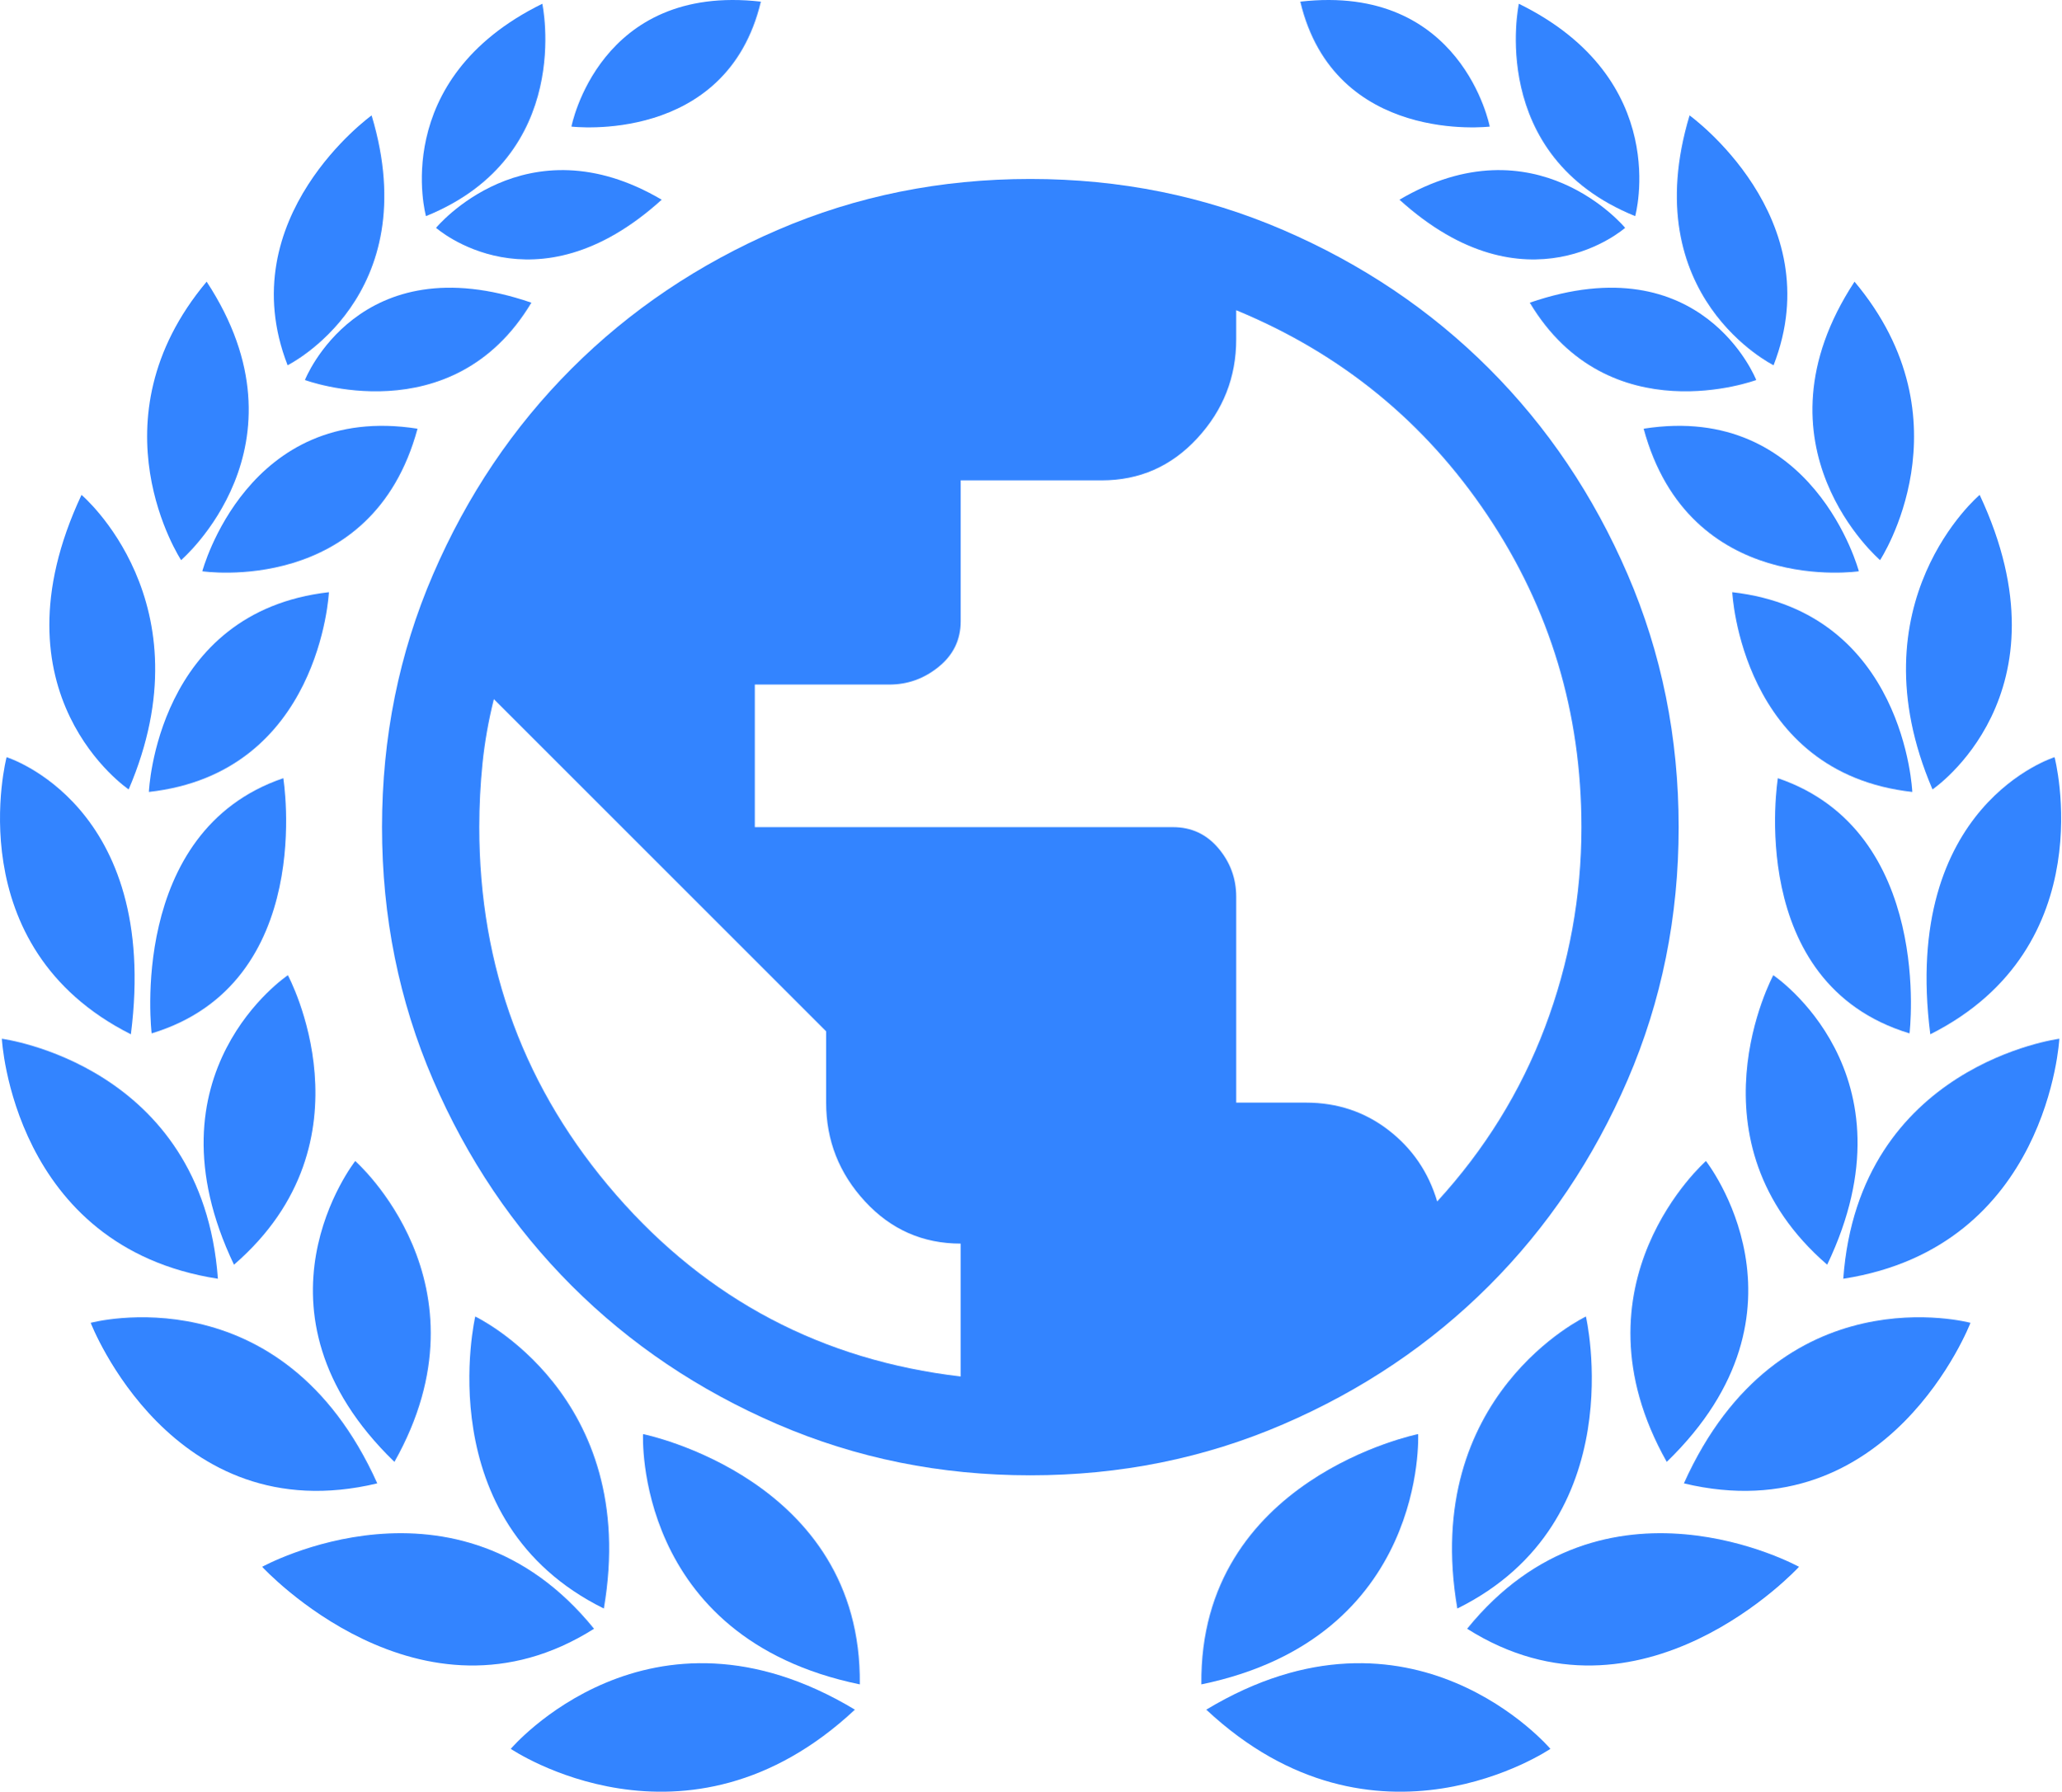
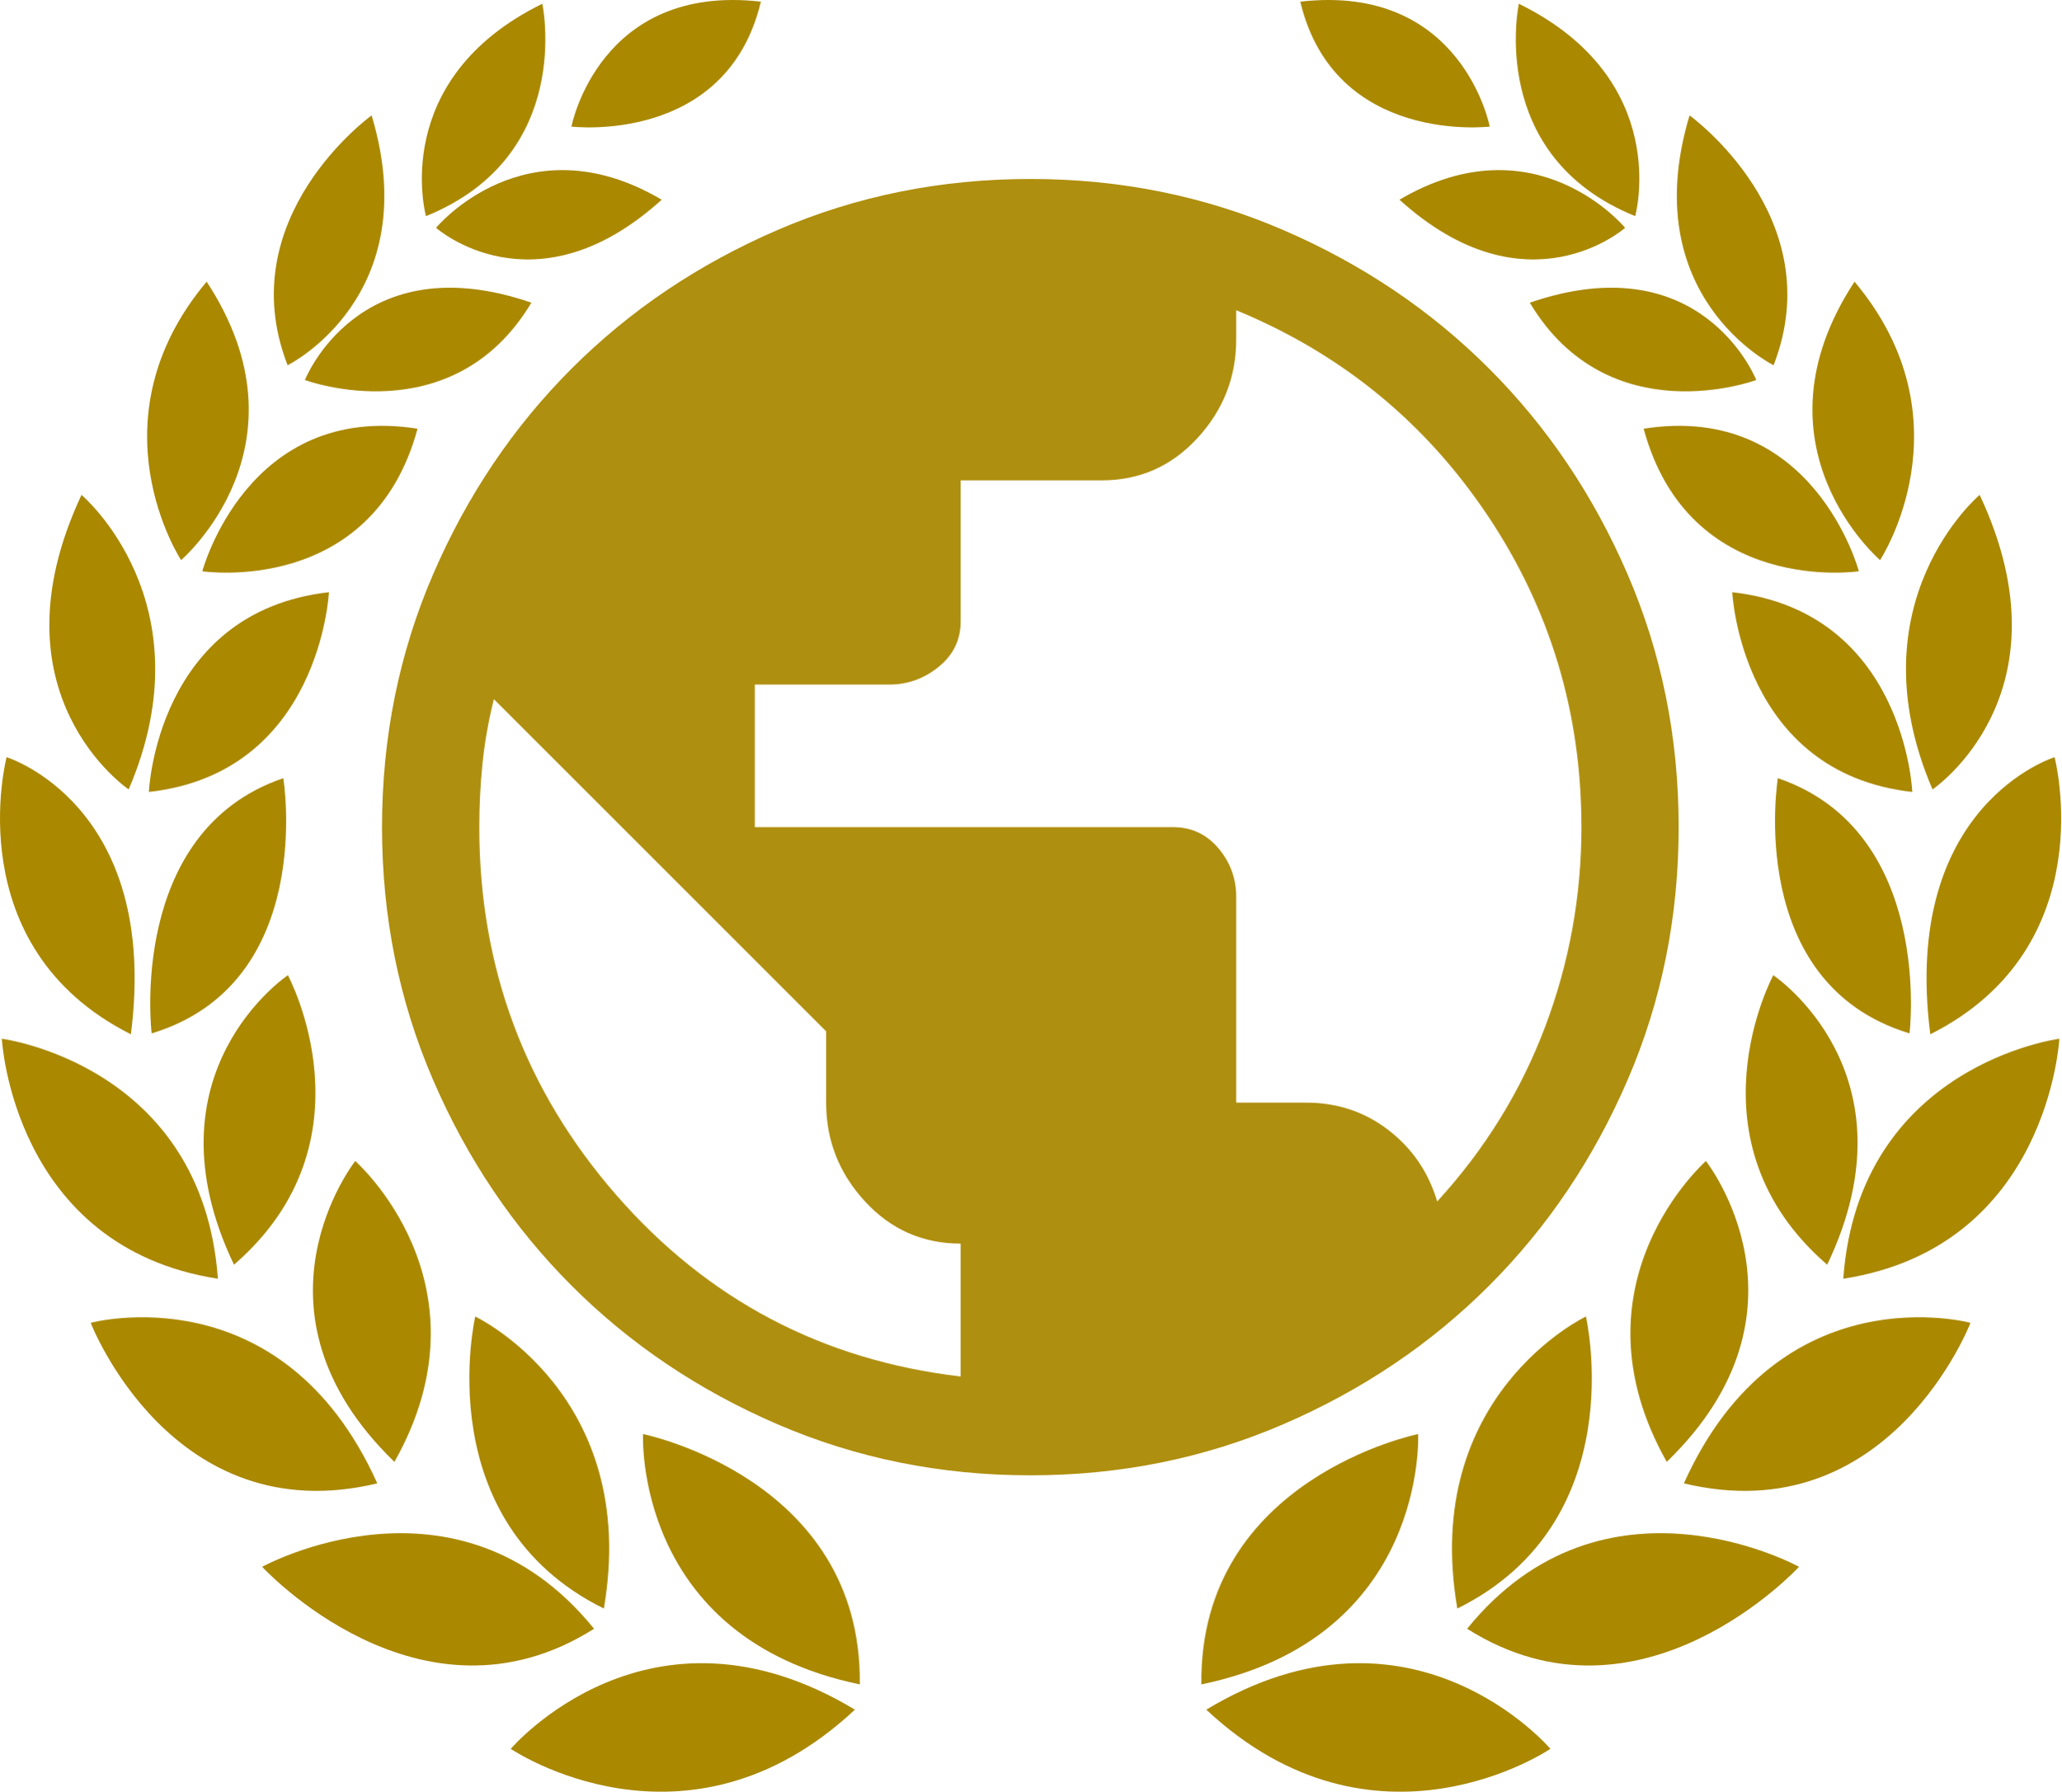
<svg xmlns="http://www.w3.org/2000/svg" height="127.535mm" id="svg1" version="1.1" viewBox="0 0 146.681 127.535" width="146.681mm" xml:space="preserve">
-   <defs id="defs1">
-     <linearGradient id="swatch225">
-       <stop style="stop-color:#2a7fff;stop-opacity:1;" id="stop226" offset="0" />
-     </linearGradient>
-   </defs>
-   <g style="display:inline;fill:#3384ff;fill-opacity:1" id="layer1" transform="translate(-32.316,-92)">
-     <path style="fill:#3384ff;fill-opacity:1;stroke-width:0.115" d="m 105.64,197.014 q -9.574,0 -17.994,-3.633 -8.42,-3.633 -14.649,-9.862 -6.229,-6.229 -9.862,-14.649 Q 59.501,160.449 59.501,150.876 q 0,-9.574 3.633,-17.994 3.633,-8.42 9.862,-14.649 6.229,-6.229 14.649,-9.862 8.42,-3.633 17.994,-3.633 9.574,0 17.994,3.633 8.42,3.633 14.649,9.862 6.229,6.229 9.862,14.649 3.633,8.42 3.633,17.994 0,9.574 -3.633,17.994 -3.633,8.42 -9.862,14.649 -6.229,6.229 -14.649,9.862 -8.42,3.633 -17.994,3.633 z m -4.96,-7.036 v -9.458 q -4.037,0 -6.805,-2.999 -2.768,-2.999 -2.768,-7.036 v -5.075 l -23.646,-23.646 q -0.576,2.307 -0.807,4.556 -0.231,2.249 -0.231,4.556 0,14.995 9.747,26.184 9.747,11.189 24.511,12.919 z m 33.912,-12.457 q 5.075,-5.537 7.671,-12.4 2.595,-6.863 2.595,-14.245 0,-12.227 -6.69,-22.204 -6.69,-9.977 -17.879,-14.591 v 2.076 q 0,4.037 -2.768,7.036 -2.768,2.999 -6.805,2.999 h -10.035 v 10.035 q 0,1.961 -1.557,3.23 -1.557,1.269 -3.518,1.269 h -9.574 v 10.15 h 29.759 q 1.961,0 3.23,1.5 1.269,1.5 1.269,3.46 v 14.649 h 4.96 q 3.345,0 5.883,1.961 2.538,1.961 3.46,5.075 z" id="path1-1" />
-     <g style="fill:#3384ff;fill-opacity:1;stroke:none;stroke-opacity:1" id="g317" transform="matrix(0.9685805,0,0,1,-7.332963,-6.484539)">
-       <path style="fill:#3384ff;fill-opacity:1;stroke:none;stroke-width:0.265;stroke-opacity:1" d="m 96.837,98.602 c -11.898,-1.32 -13.918,8.892 -13.918,8.892 0,0 11.405,1.336 13.918,-8.892 z" id="path299" />
-       <path style="fill:#3384ff;fill-opacity:1;stroke:none;stroke-width:0.265;stroke-opacity:1" d="m 72.231,113.868 c 0,0 -2.789,-9.718 8.548,-15.116 0,0 2.407,10.82 -8.548,15.116 z" id="path300" />
-       <path style="fill:#3384ff;fill-opacity:1;stroke:none;stroke-width:0.265;stroke-opacity:1" d="m 89.551,112.699 c -10.01,-5.714 -16.579,2.002 -16.579,2.002 0,0 7.226,6.209 16.579,-2.002 z" id="path301" />
-       <path style="fill:#3384ff;fill-opacity:1;stroke:none;stroke-width:0.265;stroke-opacity:1" d="m 68.237,106.699 c 0,0 -10.403,7.253 -6.172,17.783 0,0 10.18,-4.867 6.172,-17.783 z" id="path302" />
-       <path style="fill:#3384ff;fill-opacity:1;stroke:none;stroke-width:0.265;stroke-opacity:1" d="m 79.976,120.028 c -12.693,-4.231 -16.638,5.504 -16.638,5.504 0,0 10.816,3.913 16.638,-5.504 z" id="path303" />
-       <path style="fill:#3384ff;fill-opacity:1;stroke:none;stroke-width:0.265;stroke-opacity:1" d="m 56.117,118.533 c -8.589,9.925 -1.877,19.819 -1.877,19.819 0,0 9.798,-8.112 1.877,-19.819 z" id="path304" />
-       <path style="fill:#3384ff;fill-opacity:1;stroke:none;stroke-width:0.265;stroke-opacity:1" d="m 71.61,128.999 c -12.502,-1.909 -15.811,10.148 -15.811,10.148 0,0 12.47,1.813 15.811,-10.148 z" id="path305" />
-       <path style="fill:#3384ff;fill-opacity:1;stroke:none;stroke-width:0.265;stroke-opacity:1" d="m 50.388,154.674 c 0,0 -10.348,-6.748 -3.464,-20.965 0,0 9.358,7.648 3.464,20.965 z" id="path306" />
-       <path style="fill:#3384ff;fill-opacity:1;stroke:none;stroke-width:0.265;stroke-opacity:1" d="m 51.873,154.854 c 0,0 0.54,-12.822 13.227,-14.217 0,0 -0.63,12.867 -13.227,14.217 z" id="path307" />
-       <path style="fill:#3384ff;fill-opacity:1;stroke:none;stroke-width:0.265;stroke-opacity:1" d="m 50.55,172.105 c -12.789,-6.235 -9.13,-19.724 -9.13,-19.724 0,0 11.293,3.372 9.13,19.724 z" id="path308" />
-       <path style="fill:#3384ff;fill-opacity:1;stroke:none;stroke-width:0.265;stroke-opacity:1" d="m 52.077,172.041 c 0,0 -1.813,-14.379 9.671,-18.165 0,0 2.481,14.602 -9.671,18.165 z" id="path309" />
-       <path style="fill:#3384ff;fill-opacity:1;stroke:none;stroke-width:0.265;stroke-opacity:1" d="M 56.944,189.506 C 41.865,187.247 41.07,172.423 41.07,172.423 c 0,0 14.729,1.845 15.874,17.083 z" id="path310" />
-       <path style="fill:#3384ff;fill-opacity:1;stroke:none;stroke-width:0.265;stroke-opacity:1" d="m 58.126,188.506 c -6.748,-13.677 3.959,-20.605 3.959,-20.605 0,0 6.568,11.787 -3.959,20.605 z" id="path311" />
-       <path style="fill:#3384ff;fill-opacity:1;stroke:none;stroke-width:0.265;stroke-opacity:1" d="m 68.654,204.072 c -15.116,3.509 -21.055,-11.427 -21.055,-11.427 0,0 14.037,-3.689 21.055,11.427 z" id="path312" />
-       <path style="fill:#3384ff;fill-opacity:1;stroke:none;stroke-width:0.265;stroke-opacity:1" d="M 69.914,202.542 C 58.396,191.745 67.034,181.127 67.034,181.127 c 0,0 10.258,8.728 2.879,21.415 z" id="path313" />
-       <path style="fill:#3384ff;fill-opacity:1;stroke:none;stroke-width:0.265;stroke-opacity:1" d="m 85.3,212.98 c -12.957,-6.209 -9.448,-20.785 -9.448,-20.785 0,0 12.147,5.579 9.448,20.785 z" id="path314" />
-       <path style="fill:#3384ff;fill-opacity:1;stroke:none;stroke-width:0.265;stroke-opacity:1" d="m 84.58,214.42 c -12.777,7.828 -24.384,-4.409 -24.384,-4.409 0,0 14.307,-7.648 24.384,4.409 z" id="path315" />
-       <path style="fill:#3384ff;fill-opacity:1;stroke:none;stroke-width:0.265;stroke-opacity:1" d="m 103.746,220.178 c -15.116,-8.818 -25.284,2.789 -25.284,2.789 0,0 12.867,8.458 25.284,-2.789 z" id="path316" />
-       <path style="fill:#3384ff;fill-opacity:1;stroke:none;stroke-width:0.265;stroke-opacity:1" d="m 104.106,218.379 c -16.646,-3.329 -15.926,-17.816 -15.926,-17.816 0,0 16.106,3.149 15.926,17.816 z" id="path317" />
+   <defs id="defs1" />
+   <g style="display:inline;fill:#3384ff;fill-opacity:1" id="layer1" transform="translate(-32.31602,-92)">
+     <path style="opacity:0.94;fill:#aa8800;fill-opacity:1;stroke-width:0.115" d="m 105.64,197.014 q -9.574,0 -17.994,-3.633 -8.42,-3.633 -14.649,-9.862 -6.229,-6.229 -9.862,-14.649 Q 59.501,160.449 59.501,150.876 q 0,-9.574 3.633,-17.994 3.633,-8.42 9.862,-14.649 6.229,-6.229 14.649,-9.862 8.42,-3.633 17.994,-3.633 9.574,0 17.994,3.633 8.42,3.633 14.649,9.862 6.229,6.229 9.862,14.649 3.633,8.42 3.633,17.994 0,9.574 -3.633,17.994 -3.633,8.42 -9.862,14.649 -6.229,6.229 -14.649,9.862 -8.42,3.633 -17.994,3.633 z m -4.96,-7.036 v -9.458 q -4.037,0 -6.805,-2.999 -2.768,-2.999 -2.768,-7.036 v -5.075 l -23.646,-23.646 q -0.576,2.307 -0.807,4.556 -0.231,2.249 -0.231,4.556 0,14.995 9.747,26.184 9.747,11.189 24.511,12.919 z m 33.912,-12.457 q 5.075,-5.537 7.671,-12.4 2.595,-6.863 2.595,-14.245 0,-12.227 -6.69,-22.204 -6.69,-9.977 -17.879,-14.591 v 2.076 q 0,4.037 -2.768,7.036 -2.768,2.999 -6.805,2.999 h -10.035 v 10.035 q 0,1.961 -1.557,3.23 -1.557,1.269 -3.518,1.269 h -9.574 v 10.15 h 29.759 q 1.961,0 3.23,1.5 1.269,1.5 1.269,3.46 v 14.649 h 4.96 q 3.345,0 5.883,1.961 2.538,1.961 3.46,5.075 z" id="path1-1" />
+     <g style="fill:#aa8800;fill-opacity:1;stroke:none;stroke-opacity:1" id="g317" transform="matrix(0.9685805,0,0,1,-7.332963,-6.484539)">
+       <path style="fill:#aa8800;fill-opacity:1;stroke:none;stroke-width:0.265;stroke-opacity:1" d="m 96.837,98.602 c -11.898,-1.32 -13.918,8.892 -13.918,8.892 0,0 11.405,1.336 13.918,-8.892 z" id="path299" />
+       <path style="fill:#aa8800;fill-opacity:1;stroke:none;stroke-width:0.265;stroke-opacity:1" d="m 72.231,113.868 c 0,0 -2.789,-9.718 8.548,-15.116 0,0 2.407,10.82 -8.548,15.116 z" id="path300" />
+       <path style="fill:#aa8800;fill-opacity:1;stroke:none;stroke-width:0.265;stroke-opacity:1" d="m 89.551,112.699 c -10.01,-5.714 -16.579,2.002 -16.579,2.002 0,0 7.226,6.209 16.579,-2.002 z" id="path301" />
+       <path style="fill:#aa8800;fill-opacity:1;stroke:none;stroke-width:0.265;stroke-opacity:1" d="m 68.237,106.699 c 0,0 -10.403,7.253 -6.172,17.783 0,0 10.18,-4.867 6.172,-17.783 z" id="path302" />
+       <path style="fill:#aa8800;fill-opacity:1;stroke:none;stroke-width:0.265;stroke-opacity:1" d="m 79.976,120.028 c -12.693,-4.231 -16.638,5.504 -16.638,5.504 0,0 10.816,3.913 16.638,-5.504 z" id="path303" />
+       <path style="fill:#aa8800;fill-opacity:1;stroke:none;stroke-width:0.265;stroke-opacity:1" d="m 56.117,118.533 c -8.589,9.925 -1.877,19.819 -1.877,19.819 0,0 9.798,-8.112 1.877,-19.819 z" id="path304" />
+       <path style="fill:#aa8800;fill-opacity:1;stroke:none;stroke-width:0.265;stroke-opacity:1" d="m 71.61,128.999 c -12.502,-1.909 -15.811,10.148 -15.811,10.148 0,0 12.47,1.813 15.811,-10.148 z" id="path305" />
+       <path style="fill:#aa8800;fill-opacity:1;stroke:none;stroke-width:0.265;stroke-opacity:1" d="m 50.388,154.674 c 0,0 -10.348,-6.748 -3.464,-20.965 0,0 9.358,7.648 3.464,20.965 z" id="path306" />
+       <path style="fill:#aa8800;fill-opacity:1;stroke:none;stroke-width:0.265;stroke-opacity:1" d="m 51.873,154.854 c 0,0 0.54,-12.822 13.227,-14.217 0,0 -0.63,12.867 -13.227,14.217 z" id="path307" />
+       <path style="fill:#aa8800;fill-opacity:1;stroke:none;stroke-width:0.265;stroke-opacity:1" d="m 50.55,172.105 c -12.789,-6.235 -9.13,-19.724 -9.13,-19.724 0,0 11.293,3.372 9.13,19.724 z" id="path308" />
+       <path style="fill:#aa8800;fill-opacity:1;stroke:none;stroke-width:0.265;stroke-opacity:1" d="m 52.077,172.041 c 0,0 -1.813,-14.379 9.671,-18.165 0,0 2.481,14.602 -9.671,18.165 z" id="path309" />
+       <path style="fill:#aa8800;fill-opacity:1;stroke:none;stroke-width:0.265;stroke-opacity:1" d="M 56.944,189.506 C 41.865,187.247 41.07,172.423 41.07,172.423 c 0,0 14.729,1.845 15.874,17.083 z" id="path310" />
+       <path style="fill:#aa8800;fill-opacity:1;stroke:none;stroke-width:0.265;stroke-opacity:1" d="m 58.126,188.506 c -6.748,-13.677 3.959,-20.605 3.959,-20.605 0,0 6.568,11.787 -3.959,20.605 z" id="path311" />
+       <path style="fill:#aa8800;fill-opacity:1;stroke:none;stroke-width:0.265;stroke-opacity:1" d="m 68.654,204.072 c -15.116,3.509 -21.055,-11.427 -21.055,-11.427 0,0 14.037,-3.689 21.055,11.427 z" id="path312" />
+       <path style="fill:#aa8800;fill-opacity:1;stroke:none;stroke-width:0.265;stroke-opacity:1" d="M 69.914,202.542 C 58.396,191.745 67.034,181.127 67.034,181.127 c 0,0 10.258,8.728 2.879,21.415 z" id="path313" />
+       <path style="fill:#aa8800;fill-opacity:1;stroke:none;stroke-width:0.265;stroke-opacity:1" d="m 85.3,212.98 c -12.957,-6.209 -9.448,-20.785 -9.448,-20.785 0,0 12.147,5.579 9.448,20.785 z" id="path314" />
+       <path style="fill:#aa8800;fill-opacity:1;stroke:none;stroke-width:0.265;stroke-opacity:1" d="m 84.58,214.42 c -12.777,7.828 -24.384,-4.409 -24.384,-4.409 0,0 14.307,-7.648 24.384,4.409 z" id="path315" />
+       <path style="fill:#aa8800;fill-opacity:1;stroke:none;stroke-width:0.265;stroke-opacity:1" d="m 103.746,220.178 c -15.116,-8.818 -25.284,2.789 -25.284,2.789 0,0 12.867,8.458 25.284,-2.789 z" id="path316" />
+       <path style="fill:#aa8800;fill-opacity:1;stroke:none;stroke-width:0.265;stroke-opacity:1" d="m 104.106,218.379 c -16.646,-3.329 -15.926,-17.816 -15.926,-17.816 0,0 16.106,3.149 15.926,17.816 z" id="path317" />
    </g>
-     <g style="fill:#3384ff;fill-opacity:1;stroke:none;stroke-opacity:1" id="g336" transform="matrix(-0.9685805,0,0,1,218.6461,-6.484539)">
-       <path style="fill:#3384ff;fill-opacity:1;stroke:none;stroke-width:0.265;stroke-opacity:1" d="m 96.837,98.602 c -11.898,-1.32 -13.918,8.892 -13.918,8.892 0,0 11.405,1.336 13.918,-8.892 z" id="path318" />
-       <path style="fill:#3384ff;fill-opacity:1;stroke:none;stroke-width:0.265;stroke-opacity:1" d="m 72.231,113.868 c 0,0 -2.789,-9.718 8.548,-15.116 0,0 2.407,10.82 -8.548,15.116 z" id="path319" />
-       <path style="fill:#3384ff;fill-opacity:1;stroke:none;stroke-width:0.265;stroke-opacity:1" d="m 89.551,112.699 c -10.01,-5.714 -16.579,2.002 -16.579,2.002 0,0 7.226,6.209 16.579,-2.002 z" id="path320" />
-       <path style="fill:#3384ff;fill-opacity:1;stroke:none;stroke-width:0.265;stroke-opacity:1" d="m 68.237,106.699 c 0,0 -10.403,7.253 -6.172,17.783 0,0 10.18,-4.867 6.172,-17.783 z" id="path321" />
-       <path style="fill:#3384ff;fill-opacity:1;stroke:none;stroke-width:0.265;stroke-opacity:1" d="m 79.976,120.028 c -12.693,-4.231 -16.638,5.504 -16.638,5.504 0,0 10.816,3.913 16.638,-5.504 z" id="path322" />
-       <path style="fill:#3384ff;fill-opacity:1;stroke:none;stroke-width:0.265;stroke-opacity:1" d="m 56.117,118.533 c -8.589,9.925 -1.877,19.819 -1.877,19.819 0,0 9.798,-8.112 1.877,-19.819 z" id="path323" />
-       <path style="fill:#3384ff;fill-opacity:1;stroke:none;stroke-width:0.265;stroke-opacity:1" d="m 71.61,128.999 c -12.502,-1.909 -15.811,10.148 -15.811,10.148 0,0 12.47,1.813 15.811,-10.148 z" id="path324" />
-       <path style="fill:#3384ff;fill-opacity:1;stroke:none;stroke-width:0.265;stroke-opacity:1" d="m 50.388,154.674 c 0,0 -10.348,-6.748 -3.464,-20.965 0,0 9.358,7.648 3.464,20.965 z" id="path325" />
-       <path style="fill:#3384ff;fill-opacity:1;stroke:none;stroke-width:0.265;stroke-opacity:1" d="m 51.873,154.854 c 0,0 0.54,-12.822 13.227,-14.217 0,0 -0.63,12.867 -13.227,14.217 z" id="path326" />
-       <path style="fill:#3384ff;fill-opacity:1;stroke:none;stroke-width:0.265;stroke-opacity:1" d="m 50.55,172.105 c -12.789,-6.235 -9.13,-19.724 -9.13,-19.724 0,0 11.293,3.372 9.13,19.724 z" id="path327" />
-       <path style="fill:#3384ff;fill-opacity:1;stroke:none;stroke-width:0.265;stroke-opacity:1" d="m 52.077,172.041 c 0,0 -1.813,-14.379 9.671,-18.165 0,0 2.481,14.602 -9.671,18.165 z" id="path328" />
-       <path style="fill:#3384ff;fill-opacity:1;stroke:none;stroke-width:0.265;stroke-opacity:1" d="M 56.944,189.506 C 41.865,187.247 41.07,172.423 41.07,172.423 c 0,0 14.729,1.845 15.874,17.083 z" id="path329" />
-       <path style="fill:#3384ff;fill-opacity:1;stroke:none;stroke-width:0.265;stroke-opacity:1" d="m 58.126,188.506 c -6.748,-13.677 3.959,-20.605 3.959,-20.605 0,0 6.568,11.787 -3.959,20.605 z" id="path330" />
-       <path style="fill:#3384ff;fill-opacity:1;stroke:none;stroke-width:0.265;stroke-opacity:1" d="m 68.654,204.072 c -15.116,3.509 -21.055,-11.427 -21.055,-11.427 0,0 14.037,-3.689 21.055,11.427 z" id="path331" />
-       <path style="fill:#3384ff;fill-opacity:1;stroke:none;stroke-width:0.265;stroke-opacity:1" d="M 69.914,202.542 C 58.396,191.745 67.034,181.127 67.034,181.127 c 0,0 10.258,8.728 2.879,21.415 z" id="path332" />
-       <path style="fill:#3384ff;fill-opacity:1;stroke:none;stroke-width:0.265;stroke-opacity:1" d="m 85.3,212.98 c -12.957,-6.209 -9.448,-20.785 -9.448,-20.785 0,0 12.147,5.579 9.448,20.785 z" id="path333" />
-       <path style="fill:#3384ff;fill-opacity:1;stroke:none;stroke-width:0.265;stroke-opacity:1" d="m 84.58,214.42 c -12.777,7.828 -24.384,-4.409 -24.384,-4.409 0,0 14.307,-7.648 24.384,4.409 z" id="path334" />
-       <path style="fill:#3384ff;fill-opacity:1;stroke:none;stroke-width:0.265;stroke-opacity:1" d="m 103.746,220.178 c -15.116,-8.818 -25.284,2.789 -25.284,2.789 0,0 12.867,8.458 25.284,-2.789 z" id="path335" />
-       <path style="fill:#3384ff;fill-opacity:1;stroke:none;stroke-width:0.265;stroke-opacity:1" d="m 104.106,218.379 c -16.646,-3.329 -15.926,-17.816 -15.926,-17.816 0,0 16.106,3.149 15.926,17.816 z" id="path336" />
+     <g style="fill:#aa8800;fill-opacity:1;stroke:none;stroke-opacity:1" id="g336" transform="matrix(-0.9685805,0,0,1,218.6461,-6.484539)">
+       <path style="fill:#aa8800;fill-opacity:1;stroke:none;stroke-width:0.265;stroke-opacity:1" d="m 96.837,98.602 c -11.898,-1.32 -13.918,8.892 -13.918,8.892 0,0 11.405,1.336 13.918,-8.892 z" id="path318" />
+       <path style="fill:#aa8800;fill-opacity:1;stroke:none;stroke-width:0.265;stroke-opacity:1" d="m 72.231,113.868 c 0,0 -2.789,-9.718 8.548,-15.116 0,0 2.407,10.82 -8.548,15.116 z" id="path319" />
+       <path style="fill:#aa8800;fill-opacity:1;stroke:none;stroke-width:0.265;stroke-opacity:1" d="m 89.551,112.699 c -10.01,-5.714 -16.579,2.002 -16.579,2.002 0,0 7.226,6.209 16.579,-2.002 z" id="path320" />
+       <path style="fill:#aa8800;fill-opacity:1;stroke:none;stroke-width:0.265;stroke-opacity:1" d="m 68.237,106.699 c 0,0 -10.403,7.253 -6.172,17.783 0,0 10.18,-4.867 6.172,-17.783 z" id="path321" />
+       <path style="fill:#aa8800;fill-opacity:1;stroke:none;stroke-width:0.265;stroke-opacity:1" d="m 79.976,120.028 c -12.693,-4.231 -16.638,5.504 -16.638,5.504 0,0 10.816,3.913 16.638,-5.504 z" id="path322" />
+       <path style="fill:#aa8800;fill-opacity:1;stroke:none;stroke-width:0.265;stroke-opacity:1" d="m 56.117,118.533 c -8.589,9.925 -1.877,19.819 -1.877,19.819 0,0 9.798,-8.112 1.877,-19.819 z" id="path323" />
+       <path style="fill:#aa8800;fill-opacity:1;stroke:none;stroke-width:0.265;stroke-opacity:1" d="m 71.61,128.999 c -12.502,-1.909 -15.811,10.148 -15.811,10.148 0,0 12.47,1.813 15.811,-10.148 z" id="path324" />
+       <path style="fill:#aa8800;fill-opacity:1;stroke:none;stroke-width:0.265;stroke-opacity:1" d="m 50.388,154.674 c 0,0 -10.348,-6.748 -3.464,-20.965 0,0 9.358,7.648 3.464,20.965 z" id="path325" />
+       <path style="fill:#aa8800;fill-opacity:1;stroke:none;stroke-width:0.265;stroke-opacity:1" d="m 51.873,154.854 c 0,0 0.54,-12.822 13.227,-14.217 0,0 -0.63,12.867 -13.227,14.217 z" id="path326" />
+       <path style="fill:#aa8800;fill-opacity:1;stroke:none;stroke-width:0.265;stroke-opacity:1" d="m 50.55,172.105 c -12.789,-6.235 -9.13,-19.724 -9.13,-19.724 0,0 11.293,3.372 9.13,19.724 z" id="path327" />
+       <path style="fill:#aa8800;fill-opacity:1;stroke:none;stroke-width:0.265;stroke-opacity:1" d="m 52.077,172.041 c 0,0 -1.813,-14.379 9.671,-18.165 0,0 2.481,14.602 -9.671,18.165 z" id="path328" />
+       <path style="fill:#aa8800;fill-opacity:1;stroke:none;stroke-width:0.265;stroke-opacity:1" d="M 56.944,189.506 C 41.865,187.247 41.07,172.423 41.07,172.423 c 0,0 14.729,1.845 15.874,17.083 z" id="path329" />
+       <path style="fill:#aa8800;fill-opacity:1;stroke:none;stroke-width:0.265;stroke-opacity:1" d="m 58.126,188.506 c -6.748,-13.677 3.959,-20.605 3.959,-20.605 0,0 6.568,11.787 -3.959,20.605 z" id="path330" />
+       <path style="fill:#aa8800;fill-opacity:1;stroke:none;stroke-width:0.265;stroke-opacity:1" d="m 68.654,204.072 c -15.116,3.509 -21.055,-11.427 -21.055,-11.427 0,0 14.037,-3.689 21.055,11.427 z" id="path331" />
+       <path style="fill:#aa8800;fill-opacity:1;stroke:none;stroke-width:0.265;stroke-opacity:1" d="M 69.914,202.542 C 58.396,191.745 67.034,181.127 67.034,181.127 c 0,0 10.258,8.728 2.879,21.415 z" id="path332" />
+       <path style="fill:#aa8800;fill-opacity:1;stroke:none;stroke-width:0.265;stroke-opacity:1" d="m 85.3,212.98 c -12.957,-6.209 -9.448,-20.785 -9.448,-20.785 0,0 12.147,5.579 9.448,20.785 z" id="path333" />
+       <path style="fill:#aa8800;fill-opacity:1;stroke:none;stroke-width:0.265;stroke-opacity:1" d="m 84.58,214.42 c -12.777,7.828 -24.384,-4.409 -24.384,-4.409 0,0 14.307,-7.648 24.384,4.409 z" id="path334" />
+       <path style="fill:#aa8800;fill-opacity:1;stroke:none;stroke-width:0.265;stroke-opacity:1" d="m 103.746,220.178 c -15.116,-8.818 -25.284,2.789 -25.284,2.789 0,0 12.867,8.458 25.284,-2.789 z" id="path335" />
+       <path style="fill:#aa8800;fill-opacity:1;stroke:none;stroke-width:0.265;stroke-opacity:1" d="m 104.106,218.379 c -16.646,-3.329 -15.926,-17.816 -15.926,-17.816 0,0 16.106,3.149 15.926,17.816 z" id="path336" />
    </g>
  </g>
</svg>
